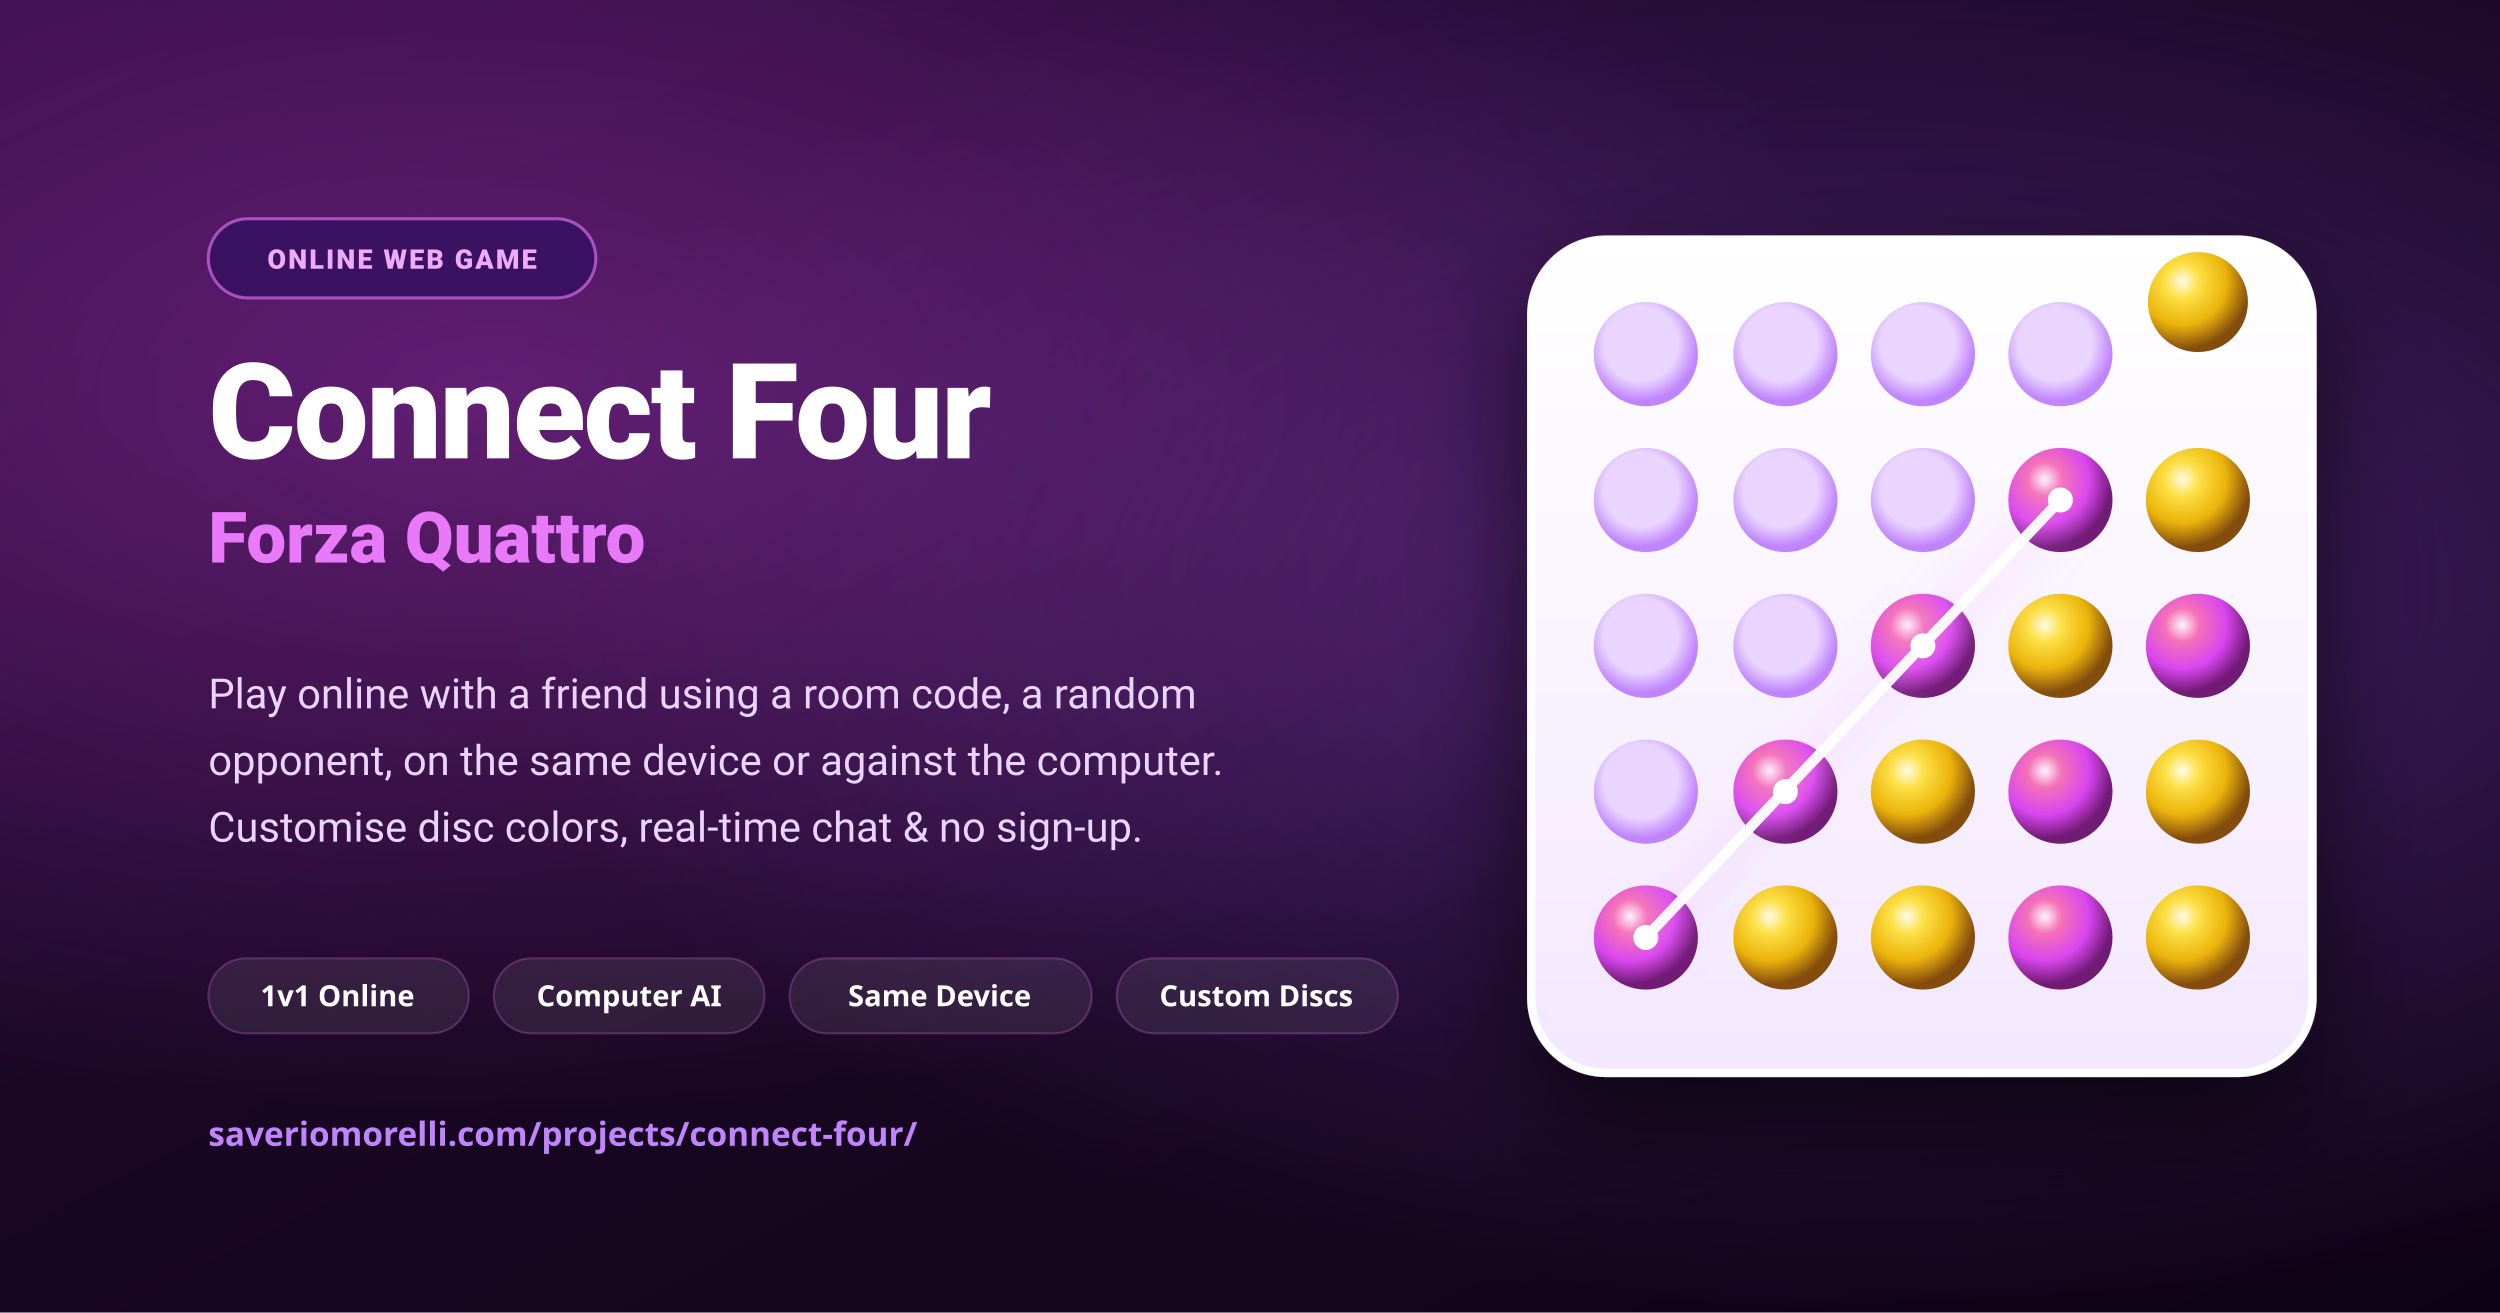
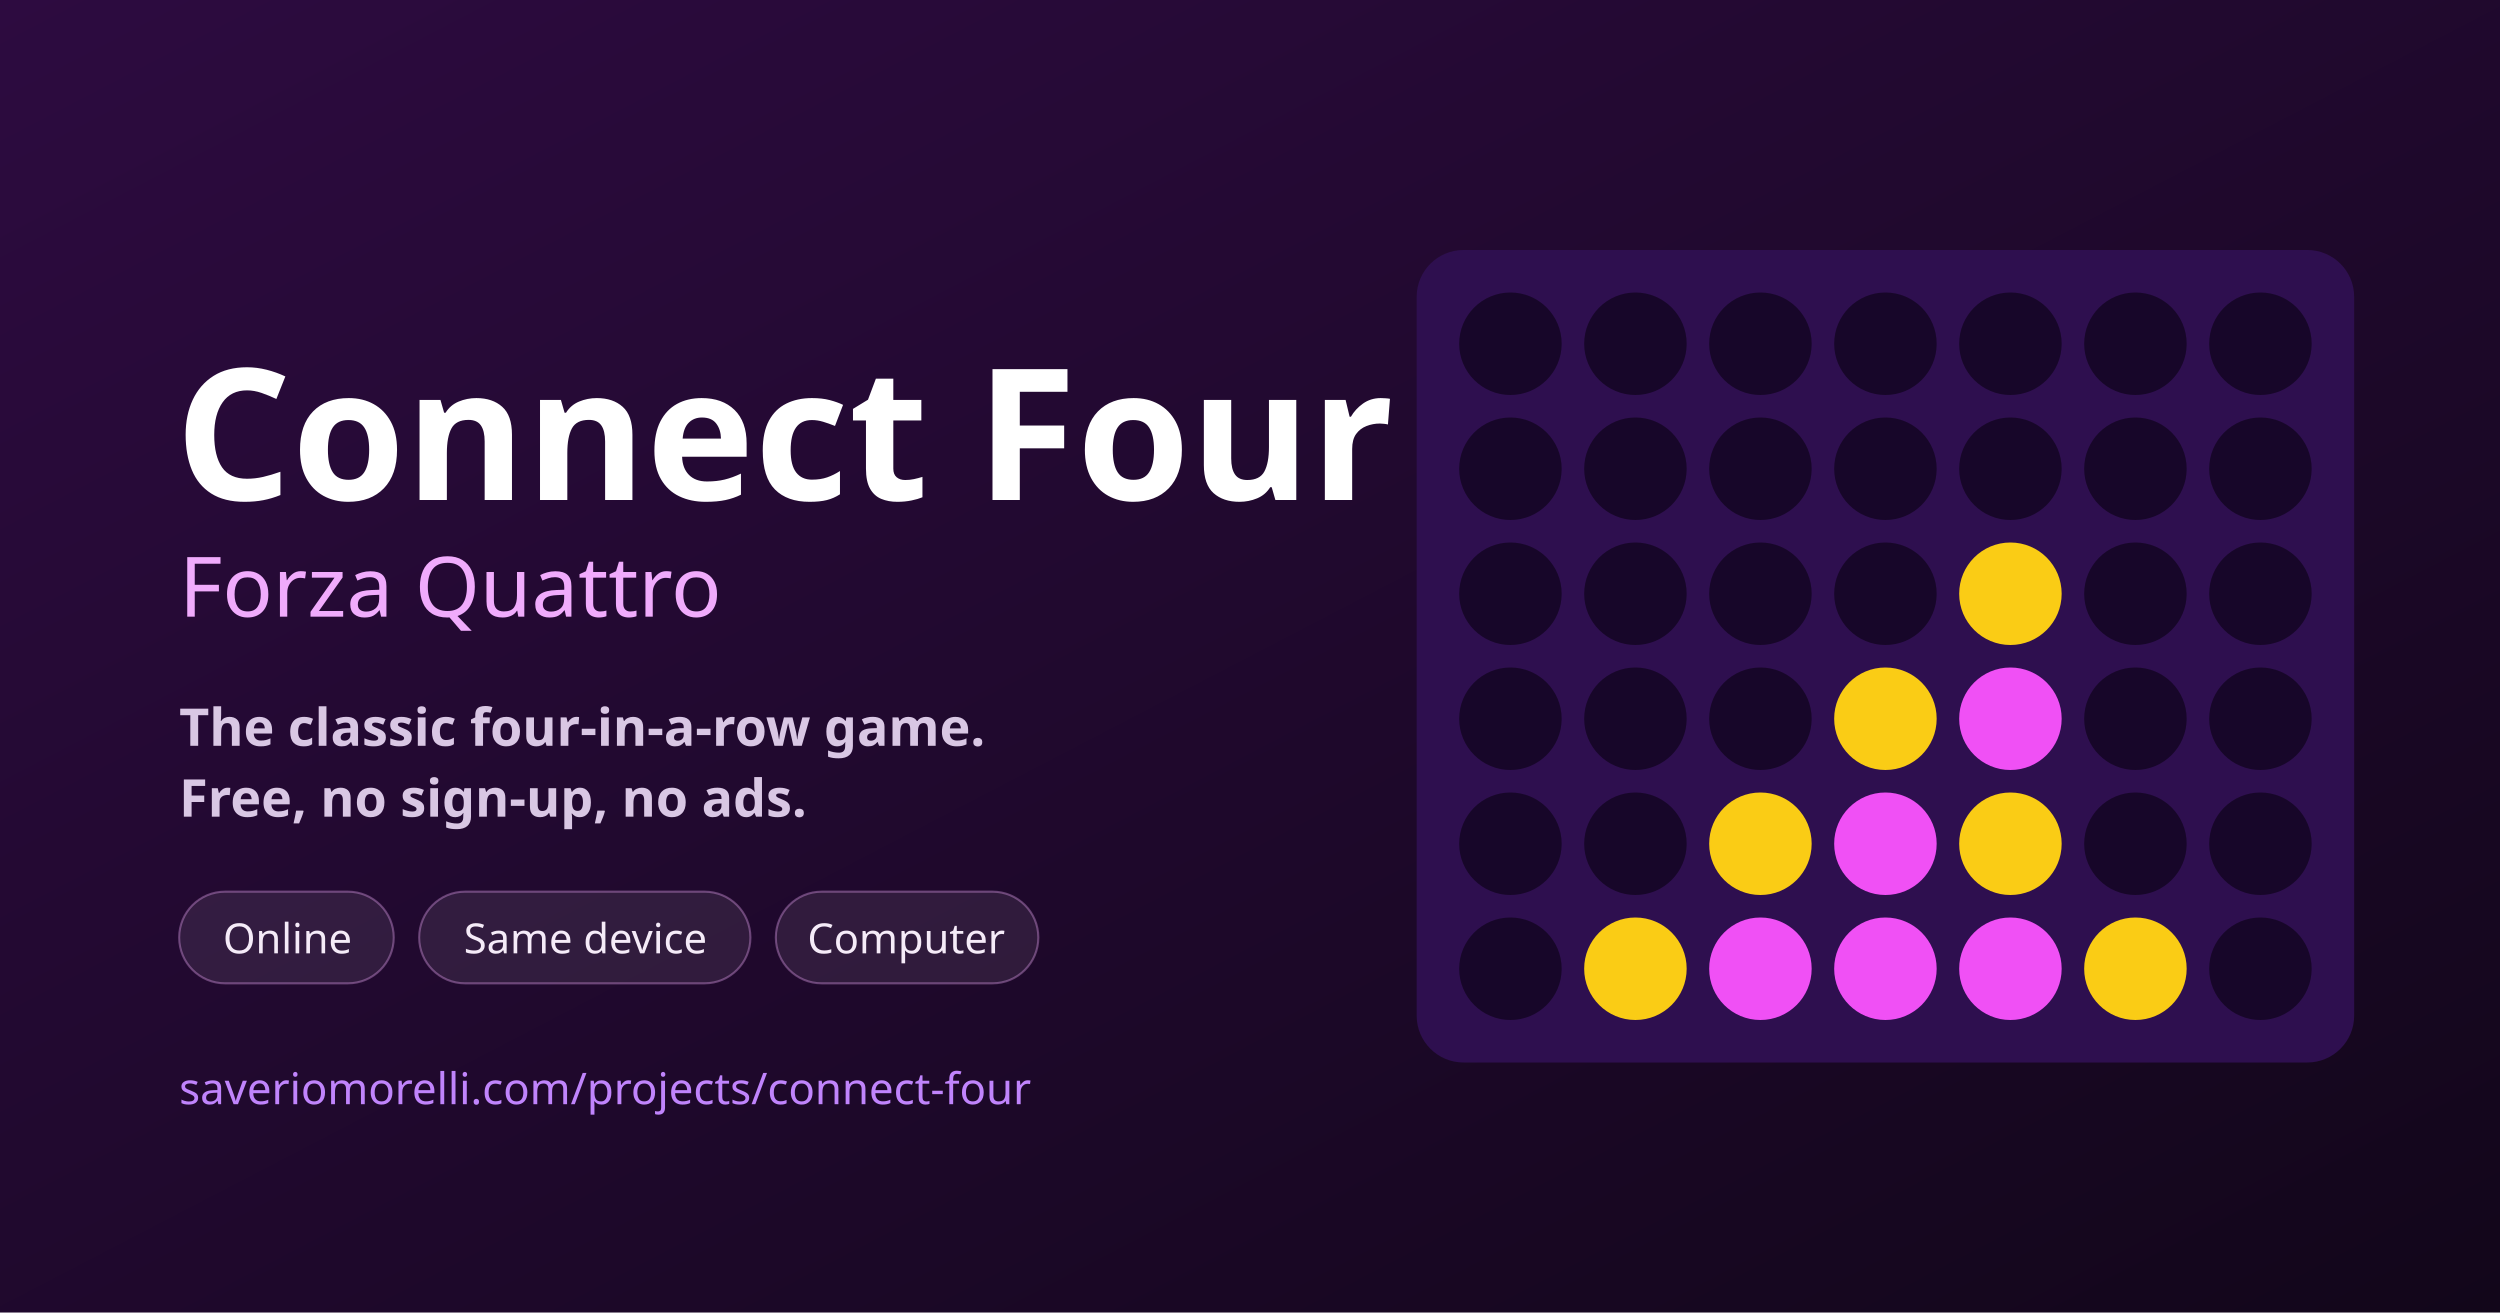
<svg xmlns="http://www.w3.org/2000/svg" viewBox="0 0 1200 630" width="1200" height="630">
  <defs>
+     <style>@font-face{font-family:Fredoka;src:url('fonts/fredoka-latin.woff2');font-weight:300 700}@font-face{font-family:Nunito;src:url('fonts/nunito-latin.woff2');font-weight:400 900}</style>
    <linearGradient id="bg" x1="0" y1="0" x2="1" y2="1">
-       <stop offset="0%" stop-color="#2D0B40" />
-       <stop offset="45%" stop-color="#190724" />
-       <stop offset="100%" stop-color="#0E0316" />
+       <stop offset="0" stop-color="#2D0B40" />
+       <stop offset="1" stop-color="#12061A" />
    </linearGradient>
-     <radialGradient id="glowL" cx="20%" cy="30%" r="55%">
-       <stop offset="0%" stop-color="#D946EF" stop-opacity="0.35" />
-       <stop offset="100%" stop-color="#D946EF" stop-opacity="0" />
-     </radialGradient>
-     <radialGradient id="glowR" cx="75%" cy="45%" r="55%">
-       <stop offset="0%" stop-color="#A855F7" stop-opacity="0.35" />
-       <stop offset="100%" stop-color="#A855F7" stop-opacity="0" />
-     </radialGradient>
-     <linearGradient id="rackGrad" x1="0" y1="0" x2="0" y2="1">
-       <stop offset="0%" stop-color="#FFFFFF" />
-       <stop offset="100%" stop-color="#F3E8FF" />
+     <linearGradient id="hot" x1="0" y1="0" x2="1" y2="1">
+       <stop offset="0" stop-color="#E44FF0" />
+       <stop offset="1" stop-color="#7322D0" />
    </linearGradient>
-     <radialGradient id="discFuchsia" cx="35%" cy="30%" r="65%">
-       <stop offset="0%" stop-color="#FDF4FF" />
-       <stop offset="25%" stop-color="#F472B6" />
-       <stop offset="65%" stop-color="#D946EF" />
-       <stop offset="100%" stop-color="#701A75" />
-     </radialGradient>
-     <radialGradient id="discGold" cx="35%" cy="30%" r="65%">
-       <stop offset="0%" stop-color="#FEFCE8" />
-       <stop offset="25%" stop-color="#FDE047" />
-       <stop offset="65%" stop-color="#EAB308" />
-       <stop offset="100%" stop-color="#854D0E" />
-     </radialGradient>
-     <radialGradient id="emptyHole" cx="45%" cy="40%" r="55%">
-       <stop offset="65%" stop-color="#E9D5FF" />
-       <stop offset="100%" stop-color="#C084FC" />
-     </radialGradient>
-     <filter id="winGlow" x="-20%" y="-20%" width="140%" height="140%">
-       <feDropShadow dx="0" dy="0" stdDeviation="12" flood-color="#F0ABFC" flood-opacity="0.8" />
-     </filter>
-     <filter id="rackShadow" x="-20%" y="-20%" width="140%" height="140%">
-       <feDropShadow dx="0" dy="24" stdDeviation="28" flood-color="#000000" flood-opacity="0.65" />
-     </filter>
  </defs>
  <rect width="1200" height="630" fill="url(#bg)" />
-   <rect width="1200" height="630" fill="url(#glowL)" />
-   <rect width="1200" height="630" fill="url(#glowR)" />
-   <g transform="translate(100, 105)">
-     <rect x="0" y="0" width="186" height="38" rx="19" fill="#3B1261" stroke="#E879F9" stroke-width="1.5" stroke-opacity="0.6" />
-     <text x="93" y="24" fill="#F0ABFC" font-family="-apple-system, BlinkMacSystemFont, 'Segoe UI', Roboto, sans-serif" font-size="13" font-weight="800" letter-spacing="1" text-anchor="middle">ONLINE WEB GAME</text>
-     <text x="0" y="115" fill="#FFFFFF" font-family="-apple-system, BlinkMacSystemFont, 'Segoe UI', Roboto, sans-serif" font-size="64" font-weight="900" letter-spacing="-1">Connect Four</text>
-     <text x="0" y="165" fill="#E879F9" font-family="-apple-system, BlinkMacSystemFont, 'Segoe UI', Roboto, sans-serif" font-size="34" font-weight="800">Forza Quattro</text>
-     <text x="0" y="235" fill="#E9D5FF" font-family="-apple-system, BlinkMacSystemFont, 'Segoe UI', Roboto, sans-serif" font-size="20" font-weight="400">
-       <tspan x="0" dy="0">Play online with a friend using a room code, a random</tspan>
-       <tspan x="0" dy="32">opponent, on the same device or against the computer.</tspan>
-       <tspan x="0" dy="32">Customise disc colors, real-time chat &amp; no sign-up.</tspan>
-     </text>
-     <g transform="translate(0, 355)">
-       <rect x="0" y="0" width="125" height="36" rx="18" fill="rgba(255,255,255,0.08)" stroke="rgba(232, 121, 249, 0.25)" />
-       <text x="62" y="23" fill="#FFFFFF" font-family="sans-serif" font-size="14" font-weight="700" text-anchor="middle">1v1 Online</text>
-       <rect x="137" y="0" width="130" height="36" rx="18" fill="rgba(255,255,255,0.08)" stroke="rgba(232, 121, 249, 0.25)" />
-       <text x="202" y="23" fill="#FFFFFF" font-family="sans-serif" font-size="14" font-weight="700" text-anchor="middle">Computer AI</text>
-       <rect x="279" y="0" width="145" height="36" rx="18" fill="rgba(255,255,255,0.08)" stroke="rgba(232, 121, 249, 0.25)" />
-       <text x="351" y="23" fill="#FFFFFF" font-family="sans-serif" font-size="14" font-weight="700" text-anchor="middle">Same Device</text>
-       <rect x="436" y="0" width="135" height="36" rx="18" fill="rgba(255,255,255,0.08)" stroke="rgba(232, 121, 249, 0.25)" />
-       <text x="503" y="23" fill="#FFFFFF" font-family="sans-serif" font-size="14" font-weight="700" text-anchor="middle">Custom Discs</text>
-     </g>
-     <text x="0" y="445" fill="#C084FC" font-family="sans-serif" font-size="16" font-weight="600">saveriomorelli.com/projects/connect-four/</text>
+   <g transform="translate(0 120.0)">
+     <rect x="680" y="0" width="450" height="390.0" rx="22.5" fill="#2E0F4F" />
+     <circle cx="725.0" cy="45.0" r="24.6" fill="#170629" />
+     <circle cx="785.0" cy="45.0" r="24.6" fill="#170629" />
+     <circle cx="845.0" cy="45.0" r="24.6" fill="#170629" />
+     <circle cx="905.0" cy="45.0" r="24.6" fill="#170629" />
+     <circle cx="965.0" cy="45.0" r="24.6" fill="#170629" />
+     <circle cx="1025.0" cy="45.0" r="24.6" fill="#170629" />
+     <circle cx="1085.0" cy="45.0" r="24.6" fill="#170629" />
+     <circle cx="725.0" cy="105.0" r="24.6" fill="#170629" />
+     <circle cx="785.0" cy="105.0" r="24.6" fill="#170629" />
+     <circle cx="845.0" cy="105.0" r="24.6" fill="#170629" />
+     <circle cx="905.0" cy="105.0" r="24.6" fill="#170629" />
+     <circle cx="965.0" cy="105.0" r="24.6" fill="#170629" />
+     <circle cx="1025.0" cy="105.0" r="24.6" fill="#170629" />
+     <circle cx="1085.0" cy="105.0" r="24.6" fill="#170629" />
+     <circle cx="725.0" cy="165.0" r="24.6" fill="#170629" />
+     <circle cx="785.0" cy="165.0" r="24.6" fill="#170629" />
+     <circle cx="845.0" cy="165.0" r="24.6" fill="#170629" />
+     <circle cx="905.0" cy="165.0" r="24.6" fill="#170629" />
+     <circle cx="965.0" cy="165.0" r="24.6" fill="#FACC15" />
+     <circle cx="1025.0" cy="165.0" r="24.6" fill="#170629" />
+     <circle cx="1085.0" cy="165.0" r="24.6" fill="#170629" />
+     <circle cx="725.0" cy="225.0" r="24.6" fill="#170629" />
+     <circle cx="785.0" cy="225.0" r="24.6" fill="#170629" />
+     <circle cx="845.0" cy="225.0" r="24.6" fill="#170629" />
+     <circle cx="905.0" cy="225.0" r="24.6" fill="#FACC15" />
+     <circle cx="965.0" cy="225.0" r="24.6" fill="#F050F5" />
+     <circle cx="1025.0" cy="225.0" r="24.6" fill="#170629" />
+     <circle cx="1085.0" cy="225.0" r="24.6" fill="#170629" />
+     <circle cx="725.0" cy="285.0" r="24.6" fill="#170629" />
+     <circle cx="785.0" cy="285.0" r="24.6" fill="#170629" />
+     <circle cx="845.0" cy="285.0" r="24.6" fill="#FACC15" />
+     <circle cx="905.0" cy="285.0" r="24.6" fill="#F050F5" />
+     <circle cx="965.0" cy="285.0" r="24.6" fill="#FACC15" />
+     <circle cx="1025.0" cy="285.0" r="24.6" fill="#170629" />
+     <circle cx="1085.0" cy="285.0" r="24.6" fill="#170629" />
+     <circle cx="725.0" cy="345.0" r="24.6" fill="#170629" />
+     <circle cx="785.0" cy="345.0" r="24.6" fill="#FACC15" />
+     <circle cx="845.0" cy="345.0" r="24.6" fill="#F050F5" />
+     <circle cx="905.0" cy="345.0" r="24.6" fill="#F050F5" />
+     <circle cx="965.0" cy="345.0" r="24.6" fill="#F050F5" />
+     <circle cx="1025.0" cy="345.0" r="24.6" fill="#FACC15" />
+     <circle cx="1085.0" cy="345.0" r="24.6" fill="#170629" />
  </g>
-   <g transform="translate(735, 95)" filter="url(#rackShadow)">
-     <rect x="0" y="20" width="375" height="400" rx="36" fill="url(#rackGrad)" stroke="#FFFFFF" stroke-width="4" />
-     <circle cx="55" cy="75" r="25" fill="url(#emptyHole)" />
-     <circle cx="122" cy="75" r="25" fill="url(#emptyHole)" />
-     <circle cx="188" cy="75" r="25" fill="url(#emptyHole)" />
-     <circle cx="254" cy="75" r="25" fill="url(#emptyHole)" />
-     <circle cx="320" cy="50" r="25" fill="url(#discGold)" stroke="#FFFFFF" stroke-width="2" />
-     <circle cx="55" cy="145" r="25" fill="url(#emptyHole)" />
-     <circle cx="122" cy="145" r="25" fill="url(#emptyHole)" />
-     <circle cx="188" cy="145" r="25" fill="url(#emptyHole)" />
-     <circle cx="254" cy="145" r="25" fill="url(#discFuchsia)" />
-     <circle cx="320" cy="145" r="25" fill="url(#discGold)" />
-     <circle cx="55" cy="215" r="25" fill="url(#emptyHole)" />
-     <circle cx="122" cy="215" r="25" fill="url(#emptyHole)" />
-     <circle cx="188" cy="215" r="25" fill="url(#discFuchsia)" />
-     <circle cx="254" cy="215" r="25" fill="url(#discGold)" />
-     <circle cx="320" cy="215" r="25" fill="url(#discFuchsia)" />
-     <circle cx="55" cy="285" r="25" fill="url(#emptyHole)" />
-     <circle cx="122" cy="285" r="25" fill="url(#discFuchsia)" />
-     <circle cx="188" cy="285" r="25" fill="url(#discGold)" />
-     <circle cx="254" cy="285" r="25" fill="url(#discFuchsia)" />
-     <circle cx="320" cy="285" r="25" fill="url(#discGold)" />
-     <circle cx="55" cy="355" r="25" fill="url(#discFuchsia)" />
-     <circle cx="122" cy="355" r="25" fill="url(#discGold)" />
-     <circle cx="188" cy="355" r="25" fill="url(#discGold)" />
-     <circle cx="254" cy="355" r="25" fill="url(#discFuchsia)" />
-     <circle cx="320" cy="355" r="25" fill="url(#discGold)" />
-     <line x1="55" y1="355" x2="254" y2="145" stroke="#FFFFFF" stroke-width="5" stroke-linecap="round" opacity="0.95" filter="url(#winGlow)" />
-     <circle cx="55" cy="355" r="6" fill="#FFFFFF" />
-     <circle cx="122" cy="285" r="6" fill="#FFFFFF" />
-     <circle cx="188" cy="215" r="6" fill="#FFFFFF" />
-     <circle cx="254" cy="145" r="6" fill="#FFFFFF" />
-   </g>
+   <text x="84" y="240" font-family="Fredoka" font-weight="600" font-size="88" fill="#FFFFFF">Connect Four</text>
+   <text x="86" y="296" font-family="Fredoka" font-weight="500" font-size="40" fill="#F0ABFC">Forza Quattro</text>
+   <text x="86" y="358" font-family="Nunito" font-weight="600" font-size="25" fill="#D9C7E4">The classic four-in-a-row game.</text>
+   <text x="86" y="392" font-family="Nunito" font-weight="600" font-size="25" fill="#D9C7E4">Free, no sign-up, no ads.</text>
+   <rect x="86" y="428" width="103" height="44.0" rx="22.0" fill="rgba(255,255,255,.08)" stroke="rgba(240,171,252,.35)" />
+   <text x="138" y="457.6" text-anchor="middle" font-family="Fredoka" font-weight="500" font-size="20" fill="#F5EBF8">Online</text>
+   <rect x="201.2" y="428" width="159" height="44.0" rx="22.0" fill="rgba(255,255,255,.08)" stroke="rgba(240,171,252,.35)" />
+   <text x="281" y="457.6" text-anchor="middle" font-family="Fredoka" font-weight="500" font-size="20" fill="#F5EBF8">Same device</text>
+   <rect x="372.4" y="428" width="126" height="44.0" rx="22.0" fill="rgba(255,255,255,.08)" stroke="rgba(240,171,252,.35)" />
+   <text x="435" y="457.6" text-anchor="middle" font-family="Fredoka" font-weight="500" font-size="20" fill="#F5EBF8">Computer</text>
+   <text x="86" y="530" font-family="Fredoka" font-weight="500" font-size="21" fill="#C084FC">saveriomorelli.com/projects/connect-four</text>
</svg>
